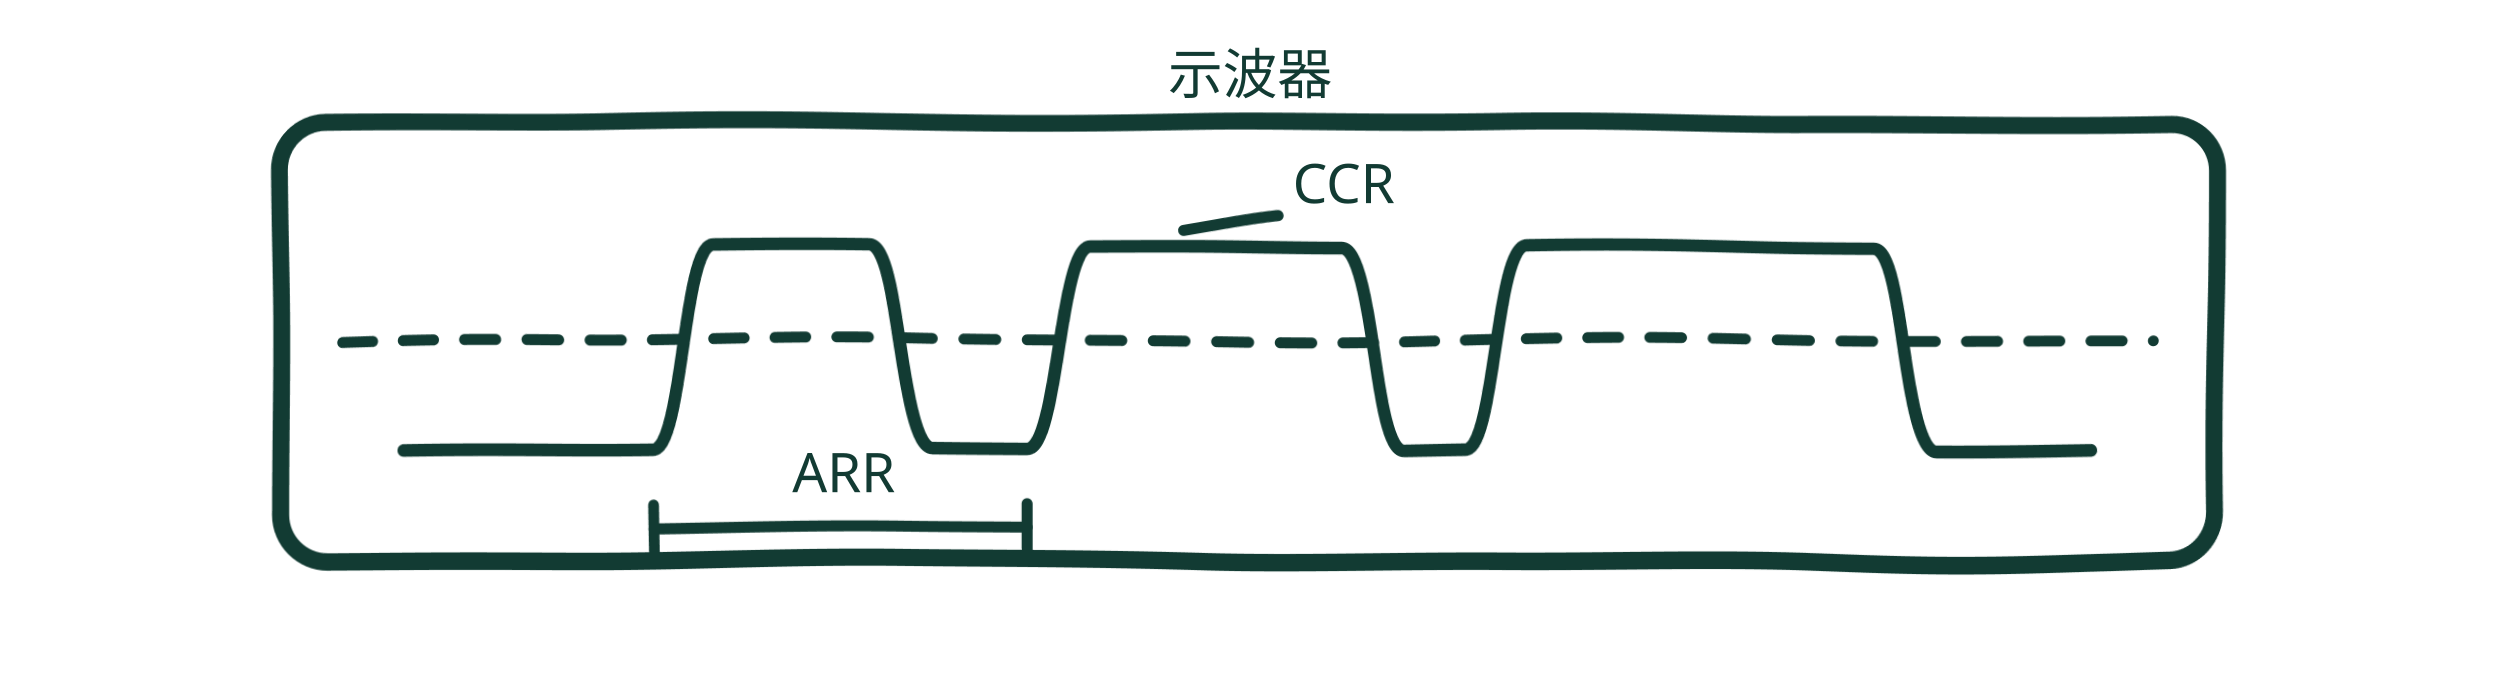
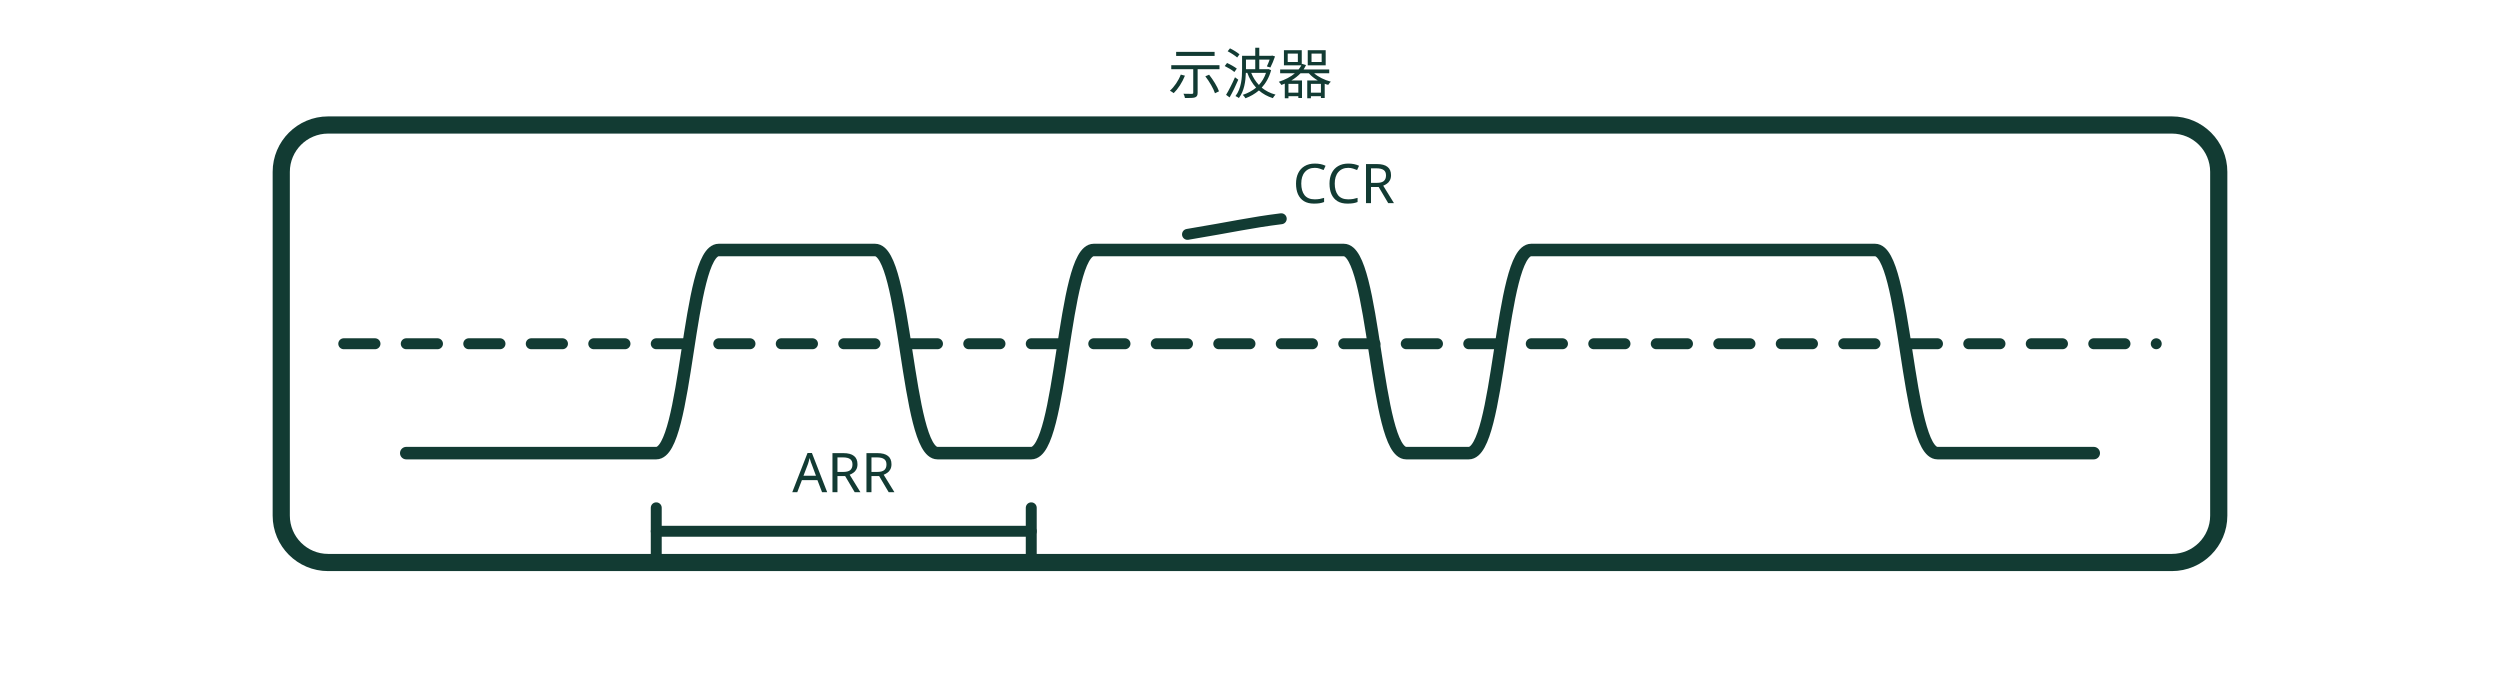
<svg xmlns="http://www.w3.org/2000/svg" viewBox="0 0 320 88" role="img" aria-label="示波器上那段方波，从 PSC ARR CCR 反推每个沿的来历" fill="none" stroke="var(--cover-ink, #123b33)" stroke-linecap="round" stroke-linejoin="round">
-   <defs>
-     <filter id="hw-lab-e03-scope-pwm" x="-5%" y="-5%" width="110%" height="110%">
-       <feTurbulence type="fractalNoise" baseFrequency="0.013" numOctaves="2" seed="60" result="n" />
-       <feDisplacementMap in="SourceGraphic" in2="n" scale="3.2" />
-     </filter>
-   </defs>
-   <g filter="url(#hw-lab-e03-scope-pwm)">
-     <rect x="36" y="16" width="248" height="56" rx="6" stroke-width="2.2" />
-     <path d="M44 44 C 100 44, 200 44, 276 44" stroke-width="1.4" stroke-dasharray="4 4" />
-     <path d="M52 58 L 84 58 C 88 58 88 32 92 32 L 112 32 C 116 32 116 58 120 58 L 132 58 C 136 58 136 32 140 32 L 172 32 C 176 32 176 58 180 58 L 188 58 C 192 58 192 32 196 32 L 240 32 C 244 32 244 58 248 58 L 268 58" stroke-width="1.6" />
-     <path d="M84 68 L 132 68" stroke-width="1.4" />
-     <path d="M84 65 L 84 71" stroke-width="1.4" />
-     <path d="M132 65 L 132 71" stroke-width="1.4" />
-     <path d="M152 30 C 158 29, 160 28.5, 164 28" stroke-width="1.4" />
-   </g>
  <text x="160" y="12" font-size="7" font-family="sans-serif" fill="var(--cover-ink, #123b33)" stroke="none" text-anchor="middle">示波器</text>
+   <rect x="36" y="16" width="248" height="56" rx="6" stroke-width="2.2" />
+   <path d="M44 44 C 100 44, 200 44, 276 44" stroke-width="1.4" stroke-dasharray="4 4" />
+   <path d="M52 58 L 84 58 C 88 58 88 32 92 32 L 112 32 C 116 32 116 58 120 58 L 132 58 C 136 58 136 32 140 32 L 172 32 C 176 32 176 58 180 58 L 188 58 C 192 58 192 32 196 32 L 240 32 C 244 32 244 58 248 58 L 268 58" stroke-width="1.6" />
+   <path d="M84 68 L 132 68" stroke-width="1.4" />
+   <path d="M84 65 L 84 71" stroke-width="1.4" />
+   <path d="M132 65 L 132 71" stroke-width="1.4" />
+   <path d="M152 30 C 158 29, 160 28.5, 164 28" stroke-width="1.4" />
  <text x="108" y="63" font-size="7" font-family="sans-serif" fill="var(--cover-ink, #123b33)" stroke="none" text-anchor="middle">ARR</text>
  <text x="172" y="26" font-size="7" font-family="sans-serif" fill="var(--cover-ink, #123b33)" stroke="none" text-anchor="middle">CCR</text>
</svg>
